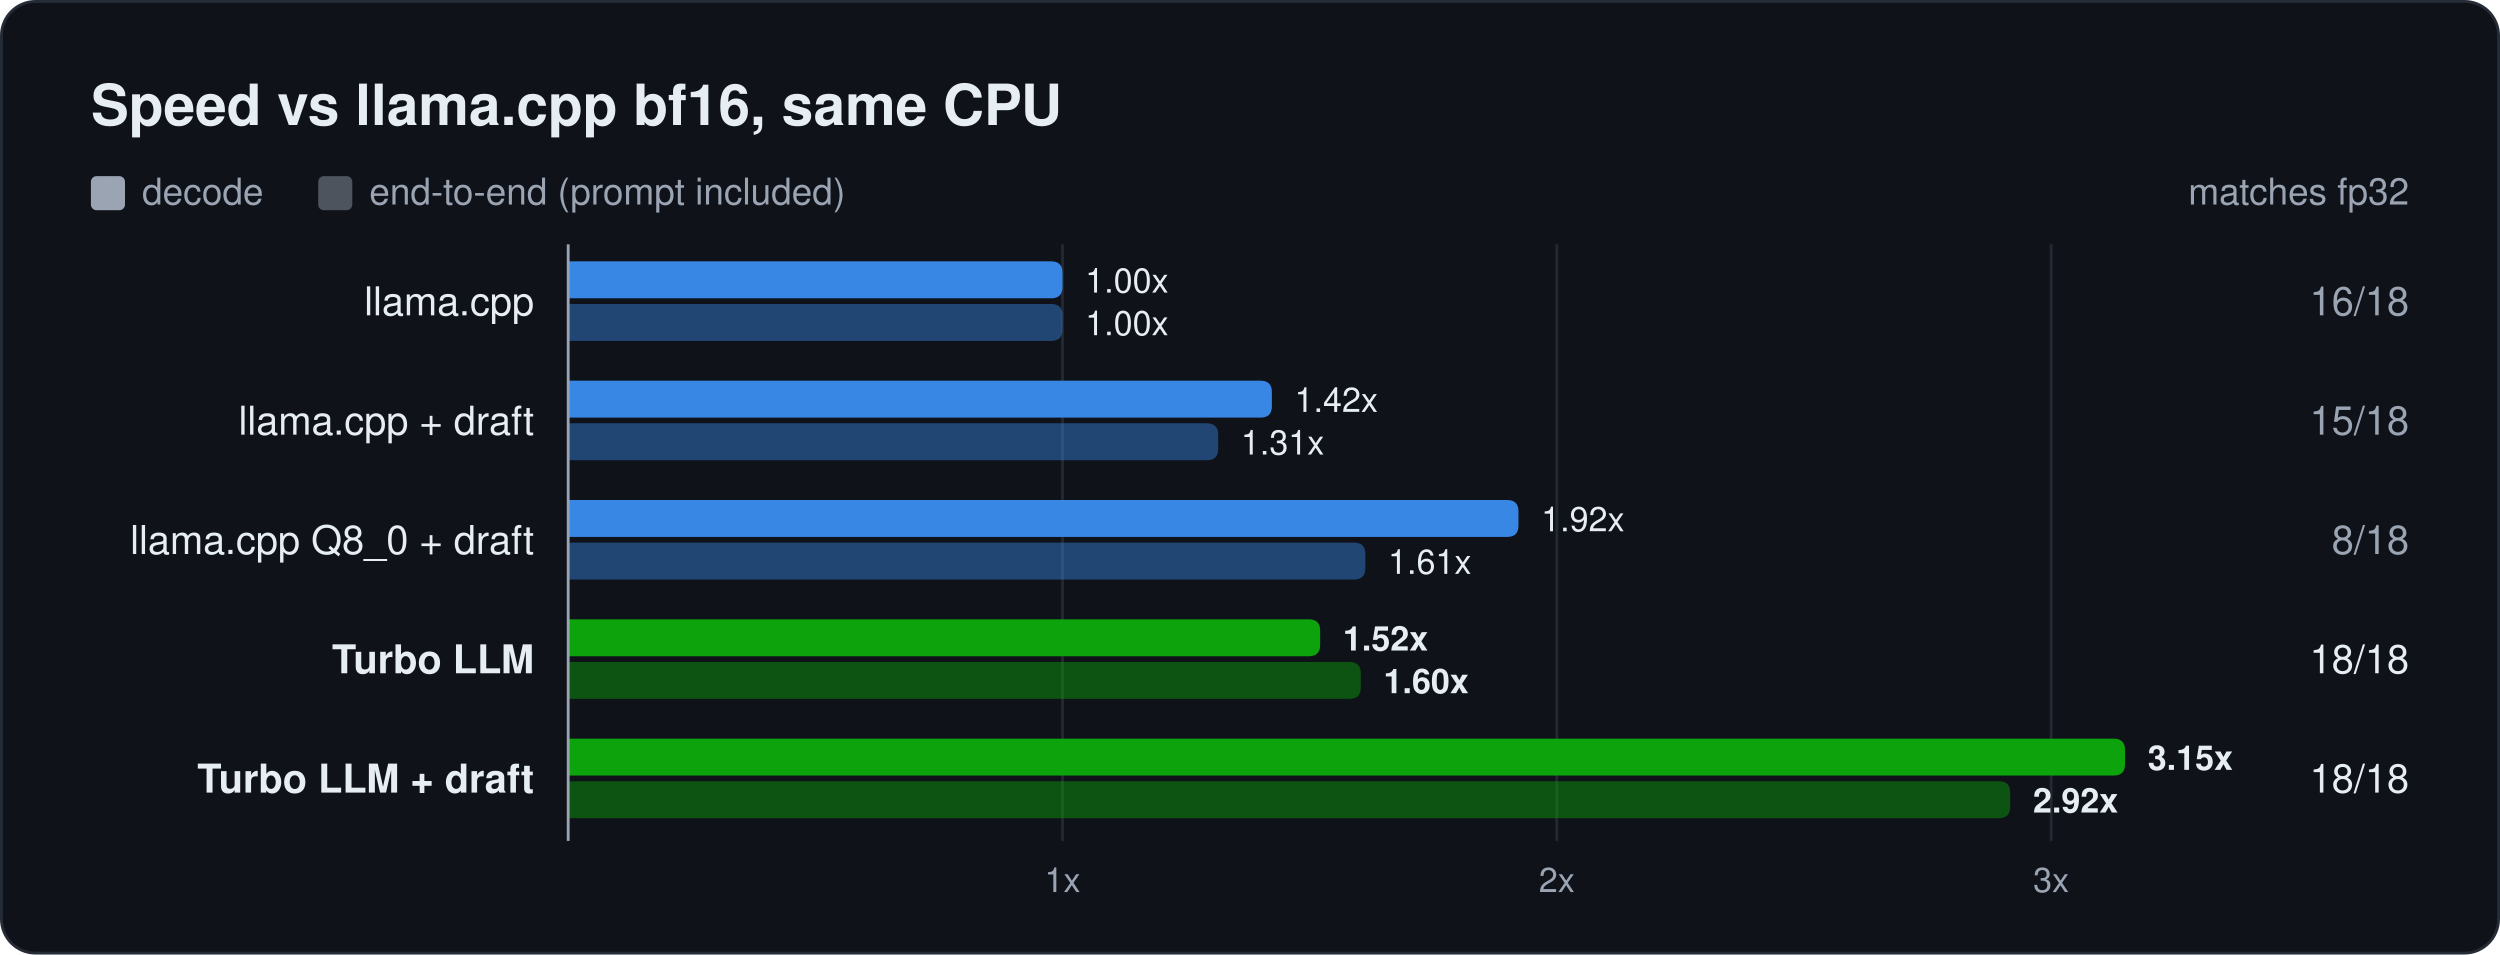
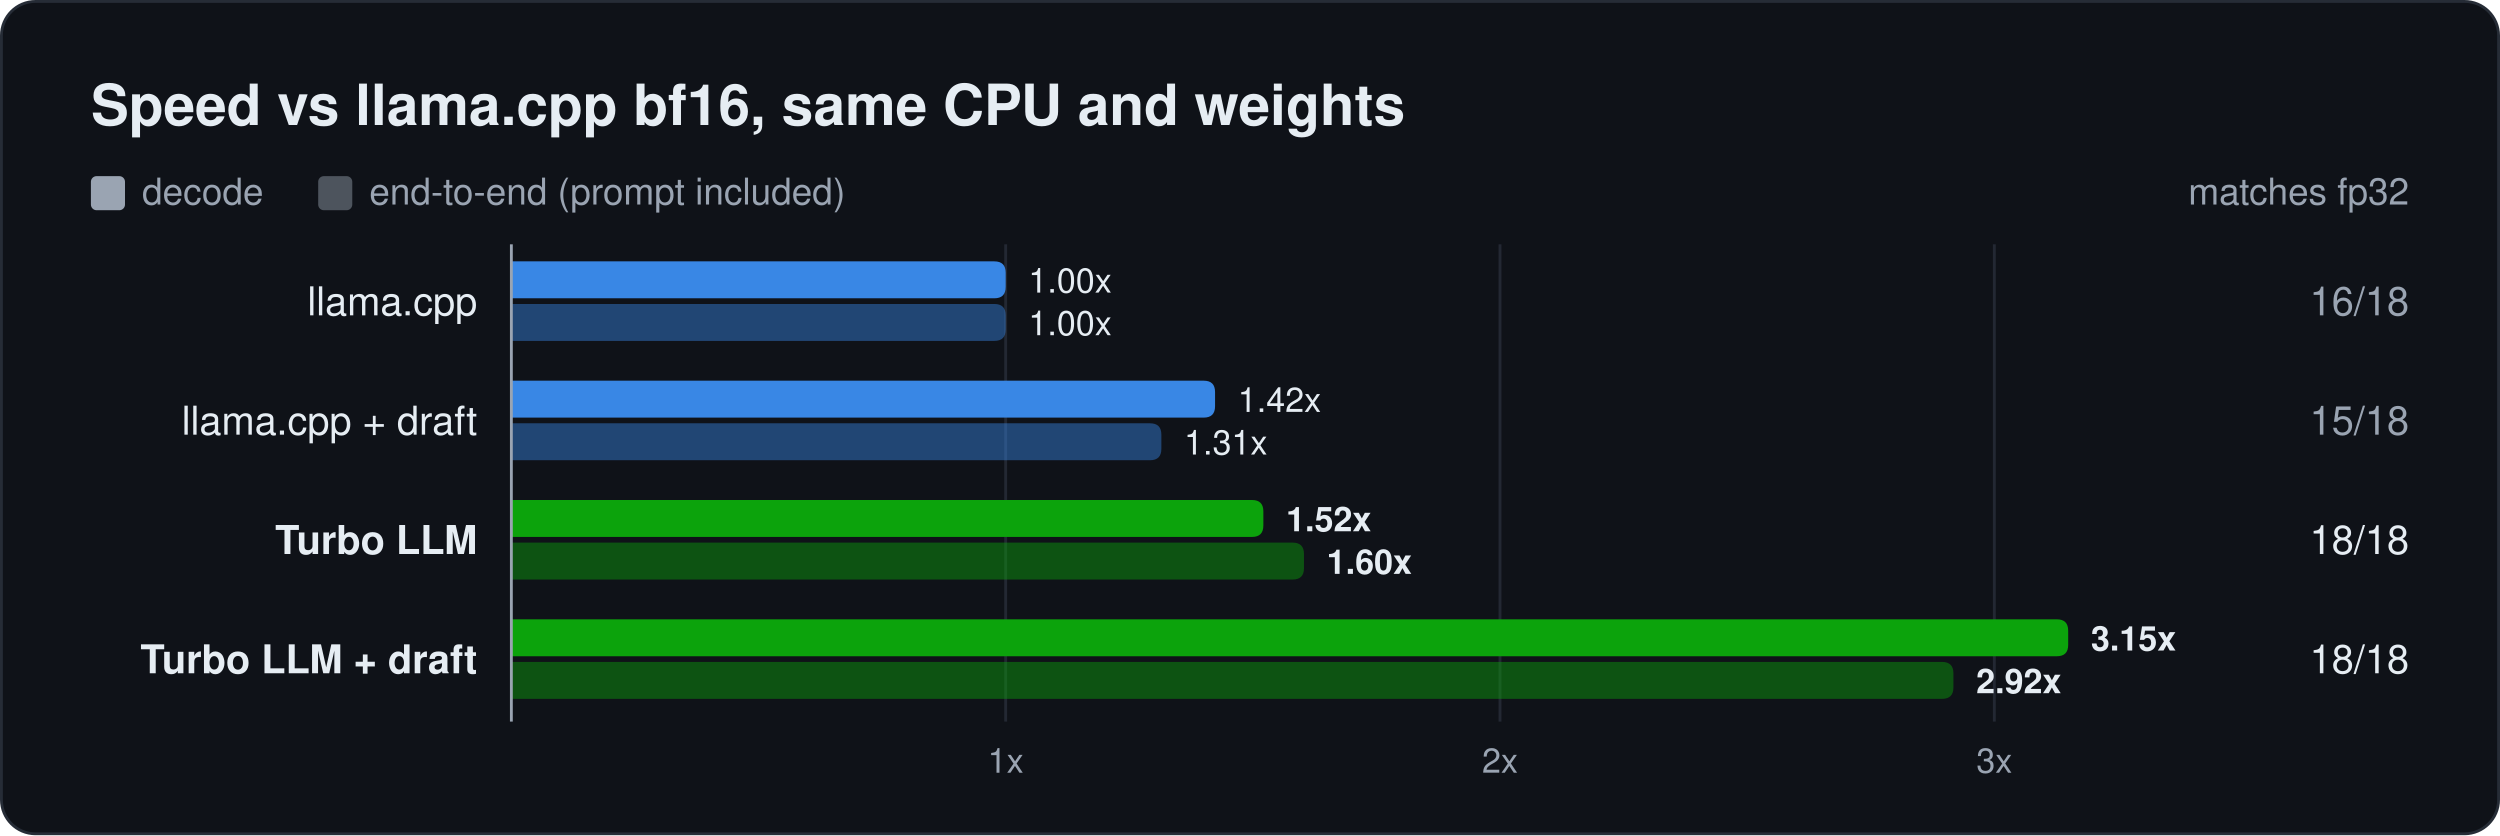
- <svg xmlns="http://www.w3.org/2000/svg" width="880" height="336" viewBox="0 0 880 336" font-family="-apple-system,BlinkMacSystemFont,'Segoe UI',Helvetica,Arial,sans-serif">
-   <rect x="0.5" y="0.5" width="879" height="335" rx="12" fill="#0f1218" stroke="#262c36" />
-   <text x="32" y="44" fill="#e6edf3" font-size="20" font-weight="600">Speed vs llama.cpp bf16, same CPU</text>
+ <svg xmlns="http://www.w3.org/2000/svg" width="880" height="294" viewBox="0 0 880 294" font-family="-apple-system,BlinkMacSystemFont,'Segoe UI',Helvetica,Arial,sans-serif">
+   <rect x="0.5" y="0.5" width="879" height="293" rx="12" fill="#0f1218" stroke="#262c36" />
+   <text x="32" y="44" fill="#e6edf3" font-size="20" font-weight="600">Speed vs llama.cpp bf16, same CPU and weights</text>
  <rect x="32" y="62" width="12" height="12" rx="2" fill="#9aa4b2" />
  <text x="50" y="72" fill="#9aa4b2" font-size="13">decode</text>
  <rect x="112" y="62" width="12" height="12" rx="2" fill="#9aa4b2" fill-opacity="0.45" />
  <text x="130" y="72" fill="#9aa4b2" font-size="13">end-to-end (prompt included)</text>
  <text x="848" y="72" fill="#9aa4b2" font-size="13" text-anchor="end">matches fp32</text>
-   <line x1="374" y1="86" x2="374" y2="296" stroke="#232833" stroke-width="1" />
-   <text x="374" y="314" fill="#9aa4b2" font-size="12" text-anchor="middle">1x</text>
-   <line x1="548" y1="86" x2="548" y2="296" stroke="#232833" stroke-width="1" />
-   <text x="548" y="314" fill="#9aa4b2" font-size="12" text-anchor="middle">2x</text>
-   <line x1="722" y1="86" x2="722" y2="296" stroke="#232833" stroke-width="1" />
-   <text x="722" y="314" fill="#9aa4b2" font-size="12" text-anchor="middle">3x</text>
-   <text x="188" y="111" fill="#e6edf3" font-size="14" text-anchor="end">llama.cpp</text>
-   <path d="M200,92H370.0Q374.0,92,374.0,96V101Q374.0,105,370.0,105H200Z" fill="#3987e5" />
-   <text x="382.0" y="103" fill="#e6edf3" font-size="12">1.00x</text>
-   <path d="M200,107H370.0Q374.0,107,374.0,111V116Q374.0,120,370.0,120H200Z" fill="#3987e5" fill-opacity="0.45" />
-   <text x="382.0" y="118" fill="#e6edf3" font-size="12">1.00x</text>
+   <line x1="354" y1="86" x2="354" y2="254" stroke="#232833" stroke-width="1" />
+   <text x="354" y="272" fill="#9aa4b2" font-size="12" text-anchor="middle">1x</text>
+   <line x1="528" y1="86" x2="528" y2="254" stroke="#232833" stroke-width="1" />
+   <text x="528" y="272" fill="#9aa4b2" font-size="12" text-anchor="middle">2x</text>
+   <line x1="702" y1="86" x2="702" y2="254" stroke="#232833" stroke-width="1" />
+   <text x="702" y="272" fill="#9aa4b2" font-size="12" text-anchor="middle">3x</text>
+   <text x="168" y="111" fill="#e6edf3" font-size="14" text-anchor="end">llama.cpp</text>
+   <path d="M180,92H350.0Q354.0,92,354.0,96V101Q354.0,105,350.0,105H180Z" fill="#3987e5" />
+   <text x="362.0" y="103" fill="#e6edf3" font-size="12">1.00x</text>
+   <path d="M180,107H350.0Q354.0,107,354.0,111V116Q354.0,120,350.0,120H180Z" fill="#3987e5" fill-opacity="0.45" />
+   <text x="362.0" y="118" fill="#e6edf3" font-size="12">1.00x</text>
  <text x="848" y="111" fill="#9aa4b2" font-size="14" text-anchor="end">16/18</text>
-   <text x="188" y="153" fill="#e6edf3" font-size="14" text-anchor="end">llama.cpp + draft</text>
-   <path d="M200,134H443.7Q447.7,134,447.7,138V143Q447.7,147,443.7,147H200Z" fill="#3987e5" />
-   <text x="455.7" y="145" fill="#e6edf3" font-size="12">1.42x</text>
-   <path d="M200,149H424.8Q428.8,149,428.8,153V158Q428.8,162,424.8,162H200Z" fill="#3987e5" fill-opacity="0.45" />
-   <text x="436.8" y="160" fill="#e6edf3" font-size="12">1.31x</text>
+   <text x="168" y="153" fill="#e6edf3" font-size="14" text-anchor="end">llama.cpp + draft</text>
+   <path d="M180,134H423.7Q427.7,134,427.7,138V143Q427.7,147,423.7,147H180Z" fill="#3987e5" />
+   <text x="435.7" y="145" fill="#e6edf3" font-size="12">1.42x</text>
+   <path d="M180,149H404.8Q408.8,149,408.8,153V158Q408.8,162,404.8,162H180Z" fill="#3987e5" fill-opacity="0.45" />
+   <text x="416.8" y="160" fill="#e6edf3" font-size="12">1.31x</text>
  <text x="848" y="153" fill="#9aa4b2" font-size="14" text-anchor="end">15/18</text>
-   <text x="188" y="195" fill="#e6edf3" font-size="14" text-anchor="end">llama.cpp Q8_0 + draft</text>
-   <path d="M200,176H530.5Q534.5,176,534.5,180V185Q534.5,189,530.5,189H200Z" fill="#3987e5" />
-   <text x="542.5" y="187" fill="#e6edf3" font-size="12">1.92x</text>
-   <path d="M200,191H476.6Q480.6,191,480.6,195V200Q480.6,204,476.6,204H200Z" fill="#3987e5" fill-opacity="0.45" />
-   <text x="488.6" y="202" fill="#e6edf3" font-size="12">1.61x</text>
-   <text x="848" y="195" fill="#9aa4b2" font-size="14" text-anchor="end">8/18</text>
-   <text x="188" y="237" fill="#e6edf3" font-size="14" text-anchor="end" font-weight="600">Turbo LLM</text>
-   <path d="M200,218H460.7Q464.7,218,464.7,222V227Q464.7,231,460.7,231H200Z" fill="#0ca30c" />
-   <text x="472.7" y="229" fill="#e6edf3" font-size="12" font-weight="600">1.52x</text>
-   <path d="M200,233H475.0Q479.0,233,479.0,237V242Q479.0,246,475.0,246H200Z" fill="#0ca30c" fill-opacity="0.45" />
-   <text x="487.0" y="244" fill="#e6edf3" font-size="12" font-weight="600">1.60x</text>
+   <text x="168" y="195" fill="#e6edf3" font-size="14" text-anchor="end" font-weight="600">Turbo LLM</text>
+   <path d="M180,176H440.7Q444.7,176,444.7,180V185Q444.7,189,440.7,189H180Z" fill="#0ca30c" />
+   <text x="452.7" y="187" fill="#e6edf3" font-size="12" font-weight="600">1.52x</text>
+   <path d="M180,191H455.0Q459.0,191,459.0,195V200Q459.0,204,455.0,204H180Z" fill="#0ca30c" fill-opacity="0.45" />
+   <text x="467.0" y="202" fill="#e6edf3" font-size="12" font-weight="600">1.60x</text>
+   <text x="848" y="195" fill="#e6edf3" font-size="14" text-anchor="end">18/18</text>
+   <text x="168" y="237" fill="#e6edf3" font-size="14" text-anchor="end" font-weight="600">Turbo LLM + draft</text>
+   <path d="M180,218H724.0Q728.0,218,728.0,222V227Q728.0,231,724.0,231H180Z" fill="#0ca30c" />
+   <text x="736.0" y="229" fill="#e6edf3" font-size="12" font-weight="600">3.15x</text>
+   <path d="M180,233H683.6Q687.6,233,687.6,237V242Q687.6,246,683.6,246H180Z" fill="#0ca30c" fill-opacity="0.45" />
+   <text x="695.6" y="244" fill="#e6edf3" font-size="12" font-weight="600">2.92x</text>
  <text x="848" y="237" fill="#e6edf3" font-size="14" text-anchor="end">18/18</text>
-   <text x="188" y="279" fill="#e6edf3" font-size="14" text-anchor="end" font-weight="600">Turbo LLM + draft</text>
-   <path d="M200,260H744.0Q748.0,260,748.0,264V269Q748.0,273,744.0,273H200Z" fill="#0ca30c" />
-   <text x="756.0" y="271" fill="#e6edf3" font-size="12" font-weight="600">3.15x</text>
-   <path d="M200,275H703.6Q707.6,275,707.6,279V284Q707.6,288,703.6,288H200Z" fill="#0ca30c" fill-opacity="0.45" />
-   <text x="715.6" y="286" fill="#e6edf3" font-size="12" font-weight="600">2.92x</text>
-   <text x="848" y="279" fill="#e6edf3" font-size="14" text-anchor="end">18/18</text>
-   <line x1="200" y1="86" x2="200" y2="296" stroke="#9aa4b2" stroke-width="1" />
+   <line x1="180" y1="86" x2="180" y2="254" stroke="#9aa4b2" stroke-width="1" />
</svg>
